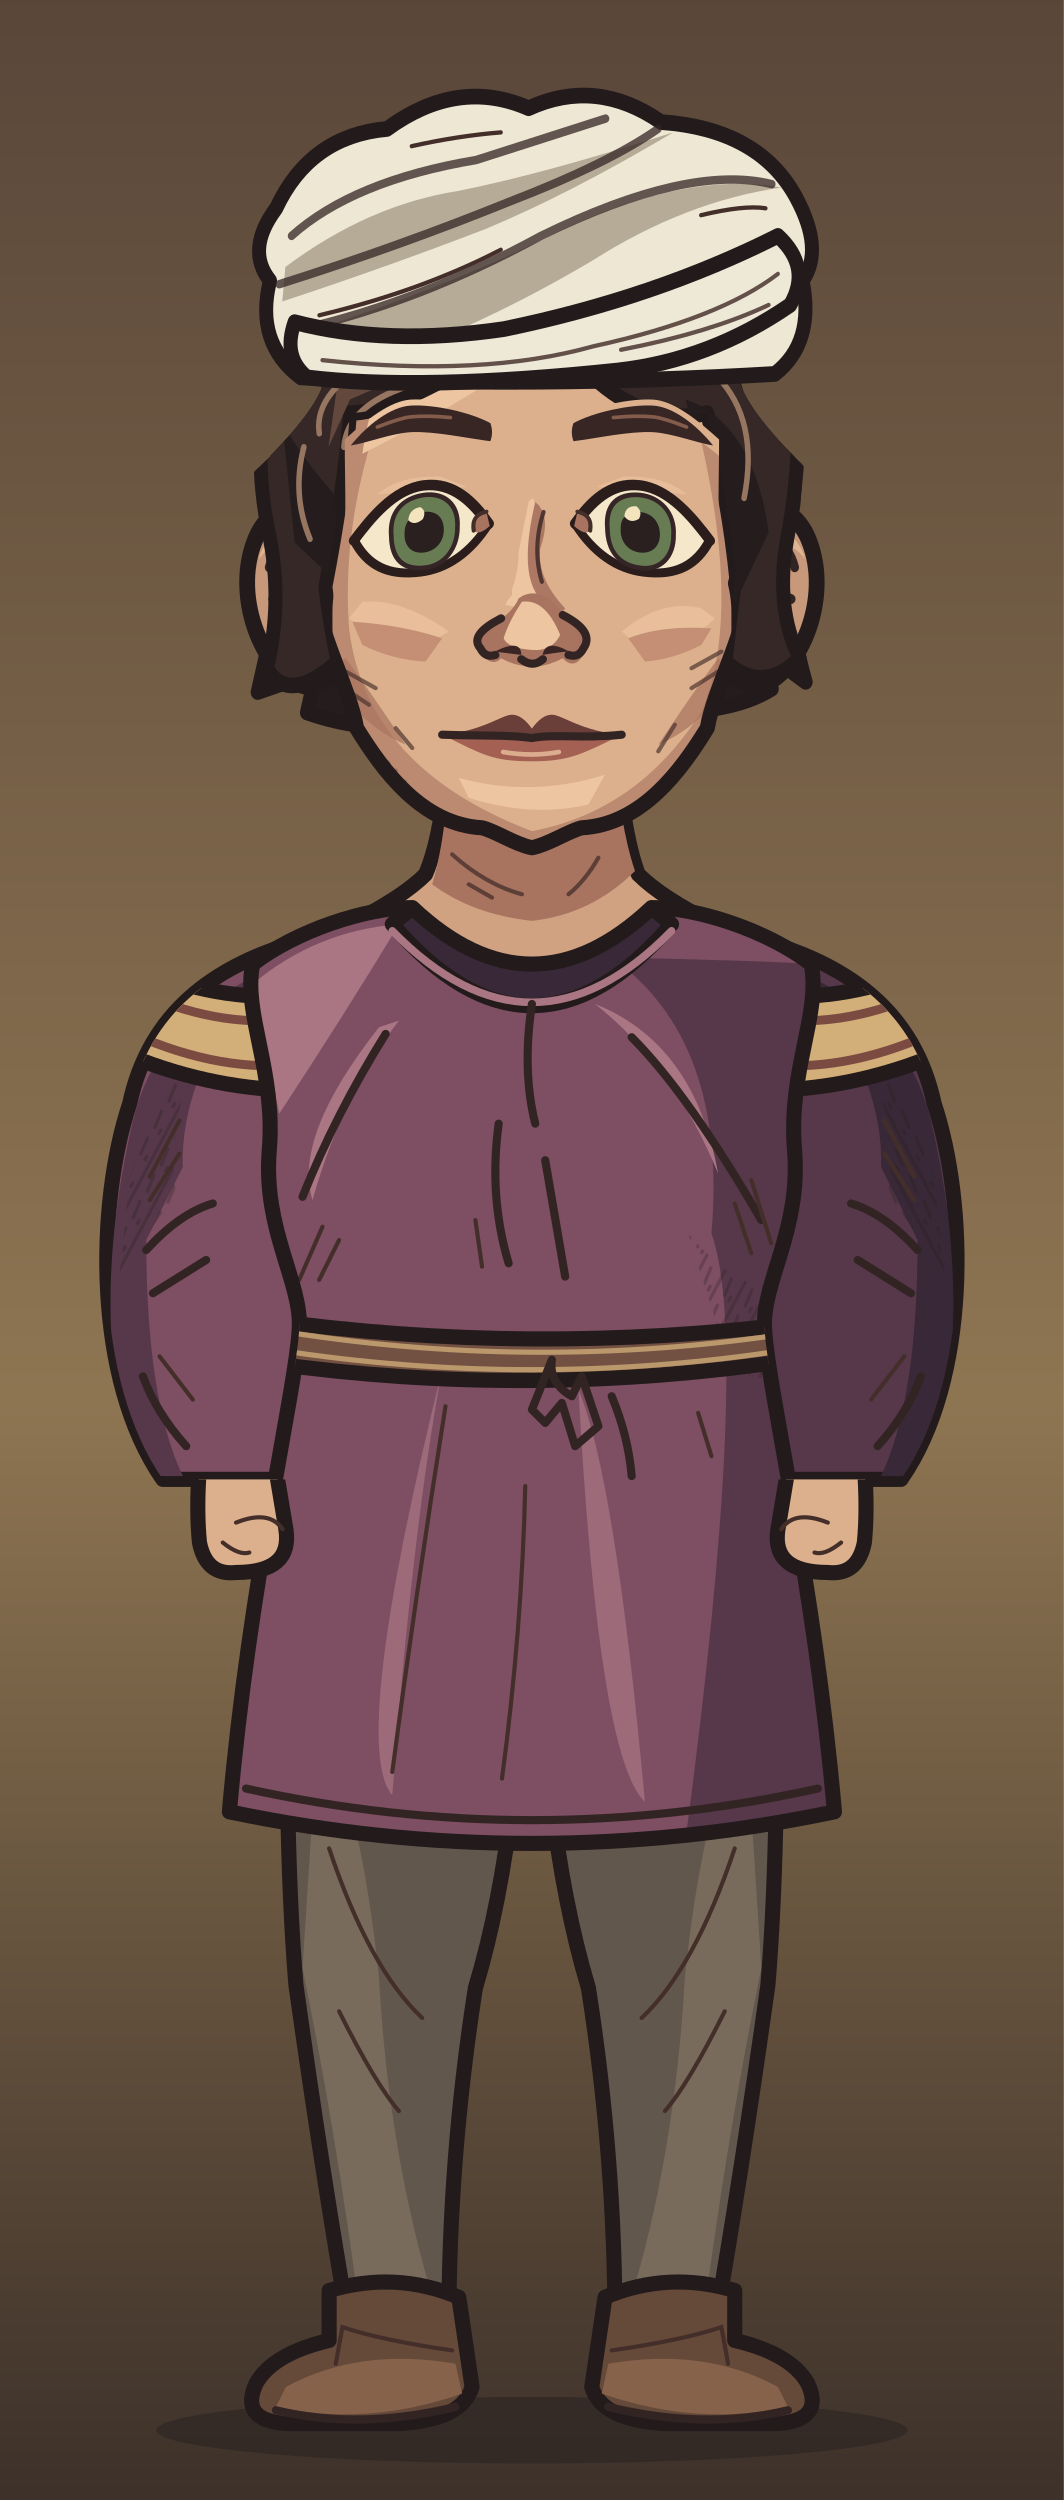
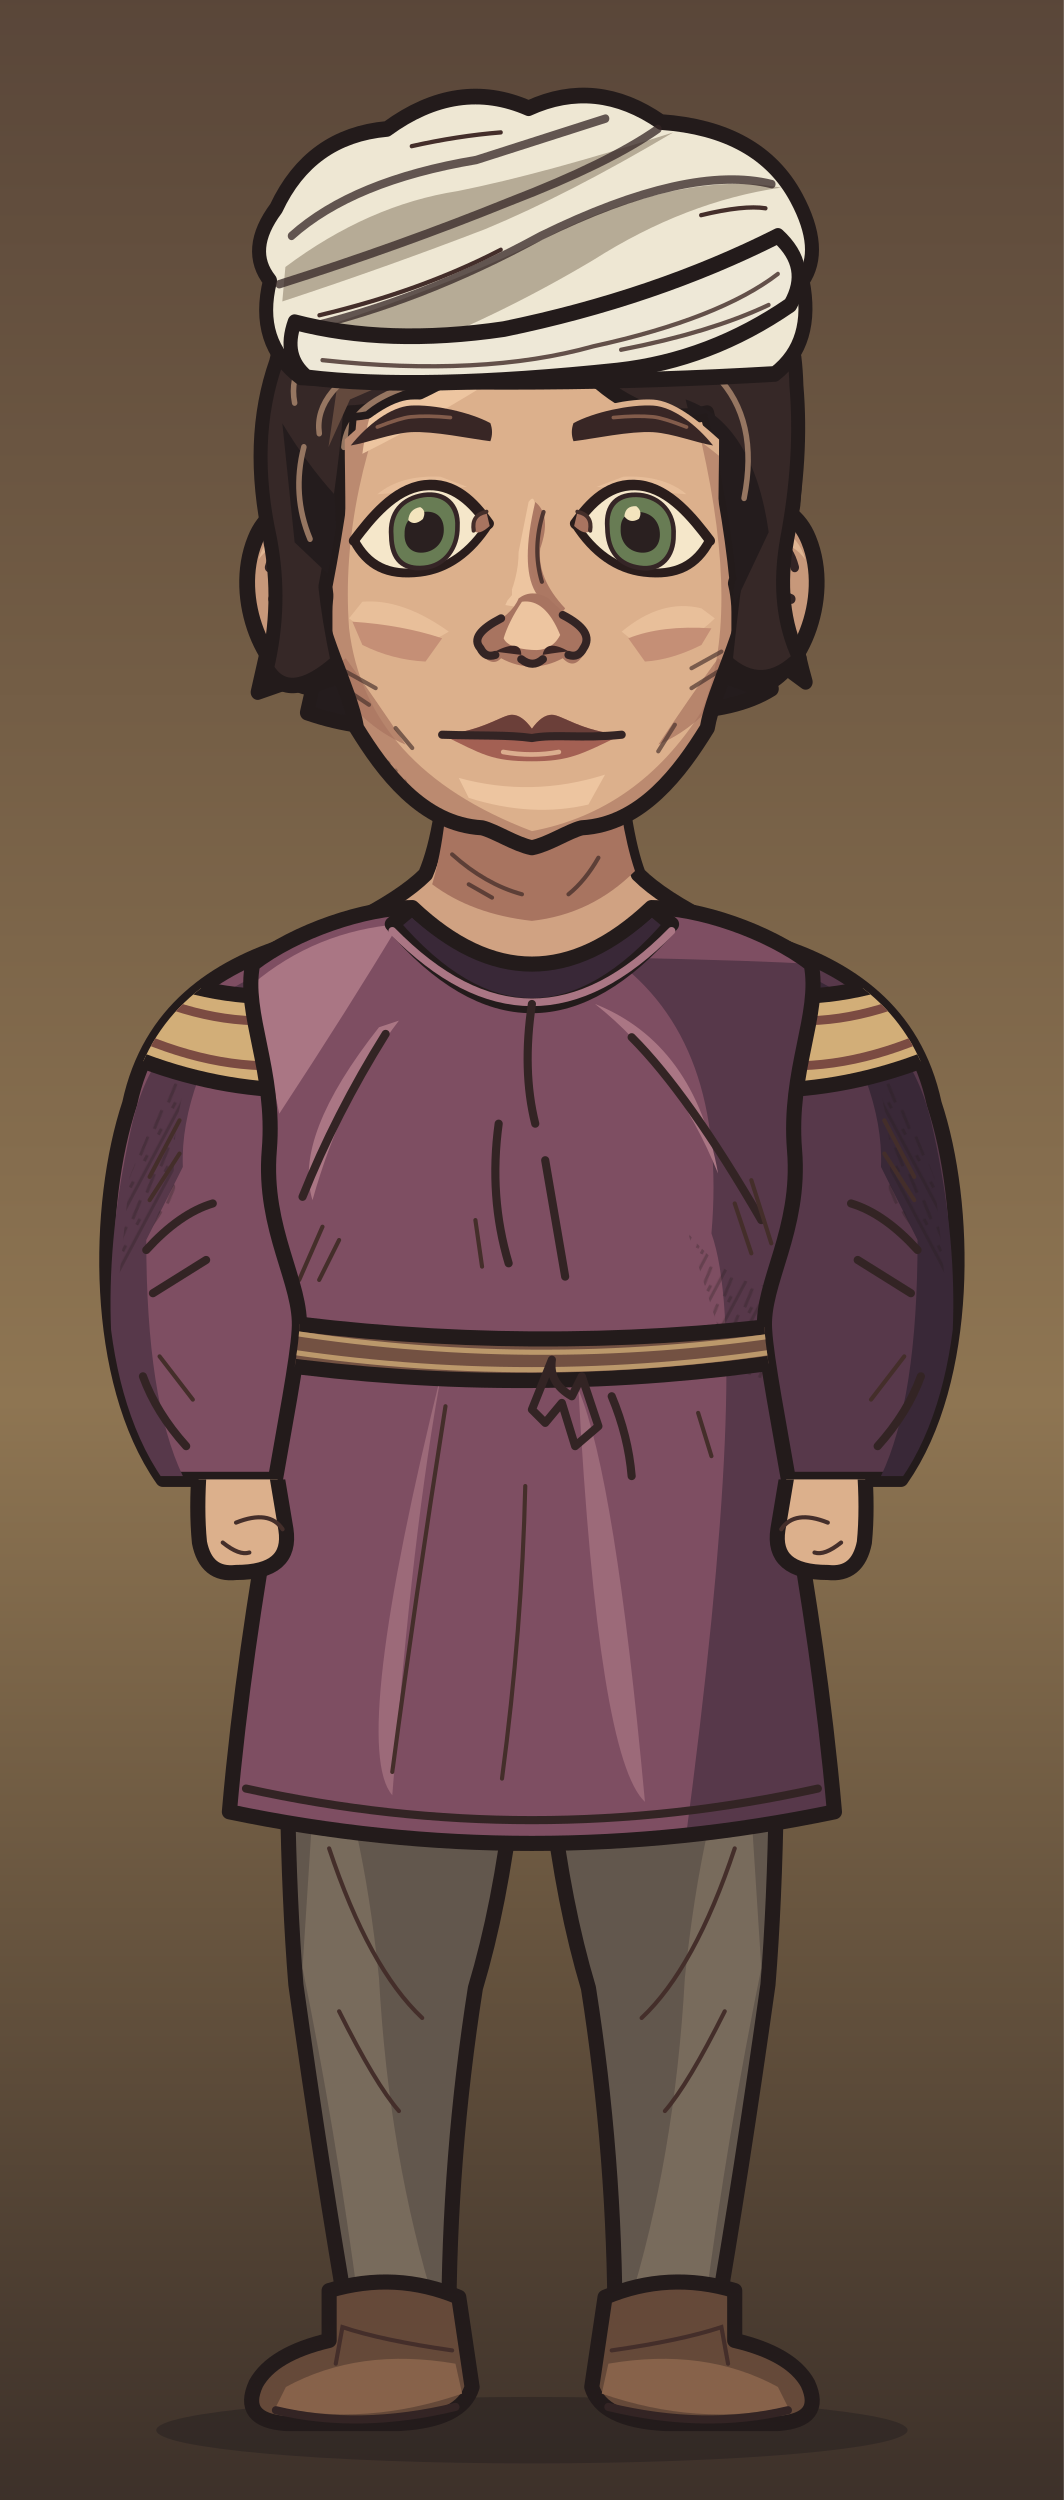
<svg xmlns="http://www.w3.org/2000/svg" xmlns:xlink="http://www.w3.org/1999/xlink" aria-labelledby="title" width="320" height="752" viewBox="0 0 320 752" role="img">
  <defs>
    <style>
      .edge {stroke:#231b1b;stroke-width:4.55;stroke-linecap:round;stroke-linejoin:round}
      .seam {fill:none;stroke:#332424;stroke-width:2.45;stroke-linecap:round;stroke-linejoin:round}
      .etch {fill:none;stroke:#442e2a;stroke-width:1.25;stroke-linecap:round}
      .hair-line {fill:none;stroke:#967661;stroke-width:1.45;stroke-linecap:round}
      .white {fill:#f5e7ca;stroke:#2a1d1c;stroke-width:2.65;stroke-linejoin:round}
      .label {fill:#efdfc1;font:600 20px Georgia,serif}
      .muted {fill:#b8aa96;font:13px 'Segoe UI',sans-serif}
      .section {fill:#dcbb8e;font:600 14px 'Segoe UI',sans-serif}
    </style>
    <linearGradient id="umber" x2="0" y2="1" gradientUnits="objectBoundingBox">
      <stop stop-color="#594639" />
      <stop offset=".56" stop-color="#8e7552" />
      <stop offset="1" stop-color="#3c3029" />
    </linearGradient>
    <linearGradient id="ash" x2="0" y2="1" gradientUnits="objectBoundingBox">
      <stop stop-color="#3b423d" />
      <stop offset=".56" stop-color="#7a7d67" />
      <stop offset="1" stop-color="#242b28" />
    </linearGradient>
    <linearGradient id="rose" x2="0" y2="1" gradientUnits="objectBoundingBox">
      <stop stop-color="#51404a" />
      <stop offset=".56" stop-color="#8a6972" />
      <stop offset="1" stop-color="#372c33" />
    </linearGradient>
    <pattern id="paper-grain" width="63" height="57" patternUnits="userSpaceOnUse">
      <path d="M1 16l2-1m21-4 5-2m16 7 6-1M12 32l3-1m16 11 4-1m20-14 4 1M4 51l5-1m41 0 9-2" fill="none" stroke="#231a1b" stroke-width=".85" opacity=".19" />
      <path d="M4 5l9-1m29 2 2-1M1 40l4-1m12 9 1-1m21-23 4-1m9 12 5-2" fill="none" stroke="#f0dbb5" stroke-width=".85" opacity=".23" />
      <path d="M16 19h.6m13-3h.7m28 6h.7m-39 15h.6m23 4h.6m-12 11h.7m29-39h.7" fill="none" stroke="#21191a" stroke-width="1.2" opacity=".28" stroke-linecap="round" />
    </pattern>
    <pattern id="ink-lines" width="7" height="9" patternUnits="userSpaceOnUse" patternTransform="rotate(28)">
      <path d="M1 -2V10m2.8-8 .6 6m1.9-1v5" stroke="#271d1d" stroke-width=".95" fill="none" opacity=".65" />
    </pattern>
    <radialGradient id="vignette" cx=".5" cy=".39" r=".72">
      <stop offset=".47" stop-color="#20191c" stop-opacity="0" />
      <stop offset="1" stop-color="#20191c" stop-opacity=".48" />
    </radialGradient>
    <g id="firs" fill="currentColor">
      <path d="M10 439Q15 379 12 300L9 220 15 146 15 54 19 80 21 147 28 230 25 326 29 439Z" />
      <path d="M17 169Q27 174 45 174L57 169 49 179 27 187 17 185                M18 194Q29 196 52 192L63 183 56 194 26 205 16 207                M15 225Q46 230 67 218L77 206 71 223 42 238 18 241                M17 252Q48 255 78 245L91 230 84 249 52 266 20 269                M14 282Q40 281 71 278L88 261 84 281 57 291 19 298                M19 312Q43 316 69 310L88 299 84 310 58 322 22 325" />
      <path d="M6 312 0 315V284L11 285M0 266 13 270V250L0 249M0 220 15 221 15 206 0 202                M0 180 16 181V167L0 165M0 141 15 150V138L0 133M0 112 17 127V118L0 104" />
      <path d="M64 440Q55 380 58 324L59 258 63 217 68 222 65 266 68 328 76 440Z                M63 291Q78 294 89 282L100 267 96 283 81 301 62 307                M63 323Q80 323 106 304L98 321 68 339                M63 316Q44 306 37 293L41 307 64 329Z" />
    </g>
    <g id="brambles" fill="none" stroke="currentColor" stroke-linecap="round" stroke-linejoin="round">
      <path stroke-width="3.8" d="M9 440Q13 401 21 380T26 333m-8 57Q39 375 43 352m-28 46Q6 377 0 376M41 440Q41 402 63 385m-20 44q26-6 39-30" />
      <path stroke-width="2" d="M23 364l14-13m-12 4-7-15m20 29 17-4m-15-1 1-11m13 49 2-17m2 14 18-5m-34 32q-12-10-17-10" />
    </g>
    <g id="night-scratches" fill="none" stroke="currentColor" stroke-width="1.2" stroke-linecap="round">
      <path d="M16 113q32-11 54-8m-30 9 16-3m184-40q19-4 44 1m-11 7 19 4                M24 335q33-3 68-16m-44 16 26-4m164-9q31 5 60-3m-39 8 38-3                M27 391q22-6 52-5m168 14q28-8 57-8m-40 11 24-4                M55 178l18-6m177 36 17 3m-12-4 17-1" />
    </g>
    <g id="shirt-setting">
      <rect width="320" height="440" fill="url(#umber)" />
      <path d="M50 217q24 8 64 1l-15 7-56 6m176-90q39-13 70-5l-26 4 28 2-64 6" fill="#856c54" opacity=".5" />
      <use xlink:href="#firs" style="color:#342827" opacity=".52" transform="translate(-26 8)" />
      <use xlink:href="#firs" style="color:#413128" opacity=".58" transform="translate(340 101) scale(-1 .81)" />
      <use xlink:href="#night-scratches" style="color:#dfbb87" opacity=".28" />
      <use xlink:href="#brambles" style="color:#291f22" opacity=".71" />
      <rect width="320" height="440" fill="url(#vignette)" />
      <rect width="320" height="440" fill="url(#paper-grain)" />
    </g>
    <g id="armor-setting">
      <rect width="320" height="440" fill="url(#ash)" />
      <path d="M42 173q49-4 68 3l-43 6 25 3-49 4m151 35q47 10 104-6l-26 14-62 8Z" fill="#707764" opacity=".48" />
      <use xlink:href="#firs" style="color:#27312c" opacity=".64" transform="translate(-36 30)" />
      <use xlink:href="#firs" style="color:#303833" opacity=".75" transform="translate(324 45) scale(-.86 1.03)" />
      <use xlink:href="#brambles" style="color:#252a27" opacity=".62" transform="translate(319 10) scale(-1 1)" />
      <use xlink:href="#night-scratches" style="color:#d8d8a9" opacity=".28" transform="translate(-2 21)" />
      <rect width="320" height="440" fill="url(#vignette)" />
      <rect width="320" height="440" fill="url(#paper-grain)" />
    </g>
    <g id="woman-setting">
      <rect width="320" height="440" fill="url(#rose)" />
      <path d="M44 235q40-4 76-1l-20 6-36 2 19 3-44 5m183-50q35 3 60-3l-24 9-31 2" fill="#775d65" opacity=".6" />
      <use xlink:href="#firs" style="color:#3b2b34" opacity=".58" transform="translate(-20 84) scale(.86 .91)" />
      <use xlink:href="#firs" style="color:#3d2e39" opacity=".68" transform="translate(327 54) scale(-.85 .98)" />
      <path d="M300 440q-2-82-6-173l-9-103 7-35 12 42 9 98 7 171Z                M294 195q-10-18-25-24l-15-1 13-4 11 2 18 15                M285 162q-13-22-34-27l-7 4 7-11 17 4 20 17                M303 242q-18-23-36-27l-13 3 15-9 11 2 21 15" fill="#3a2b33" opacity=".64" />
      <use xlink:href="#brambles" style="color:#2d2229" opacity=".8" transform="translate(12 6)" />
      <use xlink:href="#night-scratches" style="color:#e1b8a8" opacity=".28" transform="translate(0 7)" />
      <rect width="320" height="440" fill="url(#vignette)" />
      <rect width="320" height="440" fill="url(#paper-grain)" />
    </g>
    <pattern id="mail-rings" width="14" height="13" patternUnits="userSpaceOnUse" patternTransform="rotate(-7)">
      <path d="M-1 2q3-3 6 0 1 3-2 5Q0 8-1 5M6 2q3-3 6 0 1 3-2 5Q7 8 6 5M3 8q3-3 6 0 1 3-2 5-3 1-4-2M10 8q3-3 6 0" fill="none" stroke="#2d2c28" stroke-width="1.6" stroke-linecap="round" />
      <path d="M-.5 4q1.5-2 3-1m5 1q1.4-2 3-1M4 10q1.5-2 3-1m4 1q1.4-2 3-1" fill="none" stroke="#9a9b87" stroke-width="1.12" opacity=".78" stroke-linecap="round" />
    </pattern>
    <pattern id="armor-plates" width="47" height="24" patternUnits="userSpaceOnUse" patternTransform="translate(4 4) rotate(2)">
      <path d="M1 0l21 .7 1 18-3 3-17-1-1-4Zm24 1 19-1 2 15-3 7-19-2Z" fill="#85867a" stroke="#352e2a" stroke-width="1.75" stroke-linejoin="round" />
      <path d="M2 2l18 .2-.2 4L5 7 4 17Zm24 0 16-1 1 4-14 2-3 10Z" fill="#a9a58d" />
      <path d="M19 4l4 14-3 3-16-1 13-4Zm22 2 4 10-2 5-17-1 13-4Z" fill="#62655f" />
      <path d="M7 7l1-.5m6 12 3-2m16-7 5-1m-7 5 4-2" fill="none" stroke="#d0c0a0" stroke-width=".9" opacity=".76" />
      <path d="M6 12q2-2 2.7 1-1 2.2-2.7.5Zm12 1q1.8-2 2.4.6-1 2.6-2.5.8Zm11 1q1-2.2 2.8-1-.2 2.9-2.8 2.1Zm12-2q2.2-1.4 2.3.8-1 2.3-2.3.5Z" fill="#3c342d" />
    </pattern>
    <clipPath id="portrait-frame">
      <rect width="320" height="752" />
    </clipPath>
    <clipPath id="headgear-hair-back-reveal">
-       <path d="M97.926 109.5H222.074Q220.074 118.5 240.074 138.5L320 215V440H0V215L79.926 138.5Q99.926 118.5 97.926 109.5Z" />
+       <path d="M97.926 83.375H222.074C222.074 98.623 255.426 112.265 255.426 123.5H320V440H0V123.5H64.574C64.574 112.265 97.926 98.623 97.926 83.375Z" />
    </clipPath>
    <clipPath id="wardrobe-torso-mask">
      <path d="M124 273 C110 273 89 280 76 290 C73 305 83 322 81 346 C79 370 91 386 90 400 C89 418 75 476 69 545 Q160 564 251 545 C245 476 231 418 230 400 C229 386 241 370 239 346 C237 322 247 305 244 290 C231 280 210 273 196 273 Q160 307 124 273Z" />
    </clipPath>
    <clipPath id="wardrobe-sleeve-mask">
      <path d="M87 284C65 291 45 304 39 332C29 362 28 415 49 445H93Q111 406 105 336Z" />
    </clipPath>
    <clipPath id="face-shape-clip">
      <path d="M 160 73 C 191 73 219 90 223 128 C 224 143 225 164 225 177 C 225 189 214.75 207 212.75 219 C 204.75 232 193 248 175 249 C 171 250 165 254 160 255 C 155 254 149 250 145 249 C 127 248 115.25 232 107.25 219 C 105.25 207 95 189 95 177 C 95 164 96 143 97 128 C 101 90 129 73 160 73 Z" />
    </clipPath>
    <clipPath id="face-features-eye-left">
      <path d="M-21 0 C-16 -6 -9 -14 0 -14 C9 -14 15 -7 19.5 0 C14 8 7 12 -1 12 C-11 12 -17 8 -21 0Z" />
    </clipPath>
    <clipPath id="face-features-eye-right">
      <path d="M-21 0 C-16 -6 -9 -14 0 -14 C9 -14 15 -7 19.5 0 C14 8 7 12 -1 12 C-11 12 -17 8 -21 0Z" />
    </clipPath>
    <clipPath id="face-features-nose-bridge">
      <path d="M154 144H167V179L172 185V187H149V185L154 179Z" />
    </clipPath>
    <clipPath id="headgear-hair-front-reveal">
-       <path d="M97.926 109.5H222.074Q220.074 118.5 240.074 138.5L320 215V440H0V215L79.926 138.5Q99.926 118.5 97.926 109.5Z" />
+       <path d="M97.926 83.375H222.074C222.074 98.623 255.426 112.265 255.426 123.5H320V440H0V123.5H64.574C64.574 112.265 97.926 98.623 97.926 83.375Z" />
    </clipPath>
    <mask id="hair-face-opening" maskUnits="userSpaceOnUse" x="0" y="0" width="320" height="440">
      <rect fill="white" x="0" y="0" width="320" height="440" />
      <g clip-path="url(#face-shape-clip)">
        <path d="M103.7 132.2C110.5 125.98 117.5 120.6 123.5 120.2C130.5 119.8 141.5 122.2 149 125.48Q160 133.48 171 125.48C178.5 122.2 189.5 119.8 196.5 120.2C202.5 120.6 209.5 125.98 216.3 132.2C216.3 141.2 216.1 143 216.1 160C216.1 169 220 175 220 184V300H100V184C100 175 103.9 169 103.9 160C103.9 143 103.7 141.2 103.7 132.2Z" fill="black" />
      </g>
    </mask>
    <clipPath id="hair-crown-clip">
      <path d="M97 198q-16 13-23 2 5-19 1-38-7-29 2-52 9-36 38-49 25-14 48-9 28-6 54 12 28 18 29 53 2 21-3 45-4 20 4 35-12 11-24 1Q226 172 226.5 174Q224 151 217 125Q199 129 182 116Q166 106 155 98Q142 112 118 121Q108 125 101 125Q99 148 93 176Q94 185 97 198Z" />
    </clipPath>
    <clipPath id="full-costume-hands-clip">
      <rect x="0" y="445" width="320" height="307" />
    </clipPath>
  </defs>
  <g data-part="full-costume">
    <rect width="320" height="752" fill="url(#umber)" />
    <ellipse cx="160" cy="731" rx="113" ry="10" fill="#261f20" opacity=".5" />
    <g>
      <path d="M87 469 L158 469 Q158 548 143 598 Q135 649 135 700 H105 Q97 654 89 597 Q85 548 87 469Z" fill="#62574d" class="edge" />
      <path d="M96 514 Q109 546 114 595 Q117 649 131 694 H108Q101 641 91 592Z" fill="#8c7c69" opacity=".53" />
      <path d="M99 556Q111 592 127 607 M102 605Q113 627 120 635" class="etch" />
      <g transform="translate(0 0)">
        <path d="M99 689Q119 683 138 691L142 718Q139 728 120 729H86Q72 728 77 717Q82 708 99 704Z" fill="#654939" class="edge" />
        <path d="M86 718Q108 706 137 711L139 720Q110 730 83 724Z" fill="#87624a" />
        <path d="M101 711L103 700Q115 704 136 707" class="etch" />
        <path d="M83 725Q108 731 137 724" class="seam" />
      </g>
    </g>
    <g transform="translate(320 0) scale(-1 1)">
      <path d="M87 469 L158 469 Q158 548 143 598 Q135 649 135 700 H105 Q97 654 89 597 Q85 548 87 469Z" fill="#62574d" class="edge" />
      <path d="M96 514 Q109 546 114 595 Q117 649 131 694 H108Q101 641 91 592Z" fill="#8c7c69" opacity=".53" />
      <path d="M99 556Q111 592 127 607 M102 605Q113 627 120 635" class="etch" />
      <g transform="translate(0 0)">
        <path d="M99 689Q119 683 138 691L142 718Q139 728 120 729H86Q72 728 77 717Q82 708 99 704Z" fill="#654939" class="edge" />
        <path d="M86 718Q108 706 137 711L139 720Q110 730 83 724Z" fill="#87624a" />
        <path d="M101 711L103 700Q115 704 136 707" class="etch" />
        <path d="M83 725Q108 731 137 724" class="seam" />
      </g>
    </g>
  </g>
  <g clip-path="url(#portrait-frame)">
    <g id="hair-back">
      <g clip-path="url(#headgear-hair-back-reveal)">
        <g transform="matrix(0.926 0 0 1.024 11.765 -3.765)">
          <path d="M104 96q-25 16-27 45-7 21 0 42l-6 24 19-6-3 12q35 11 69-6 59 12 82-1l-4-12 15 10q-9-29-4-52 4-39-23-58Z" fill="#241c1d" class="edge" />
        </g>
      </g>
    </g>
    <g data-part="neck">
      <g id="face-shape-neck">
        <path d="M 135 219 Q 134 249 128 263 Q 121 270 105 278 L 122 301 198 301 215 278 Q 199 270 192 263 Q 187 250 185 219 Z" fill="#d0a282" class="edge" />
        <path d="M 135 224 185 224 Q 186 247 191 262 Q 178 275 160 277 Q 142 275 130 266 Q 135 249 135 224 Z" fill="#a87460" />
        <path d="M 136 257 q 10 9 21 12 m -16 -3 7 4 m 32 -12 q -4 7 -9 11" class="etch" opacity=".75" />
      </g>
    </g>
    <g id="wardrobe-outfit-tiraz_robe" data-outfit="tiraz_robe">
      <path d="M87 284C65 291 45 304 39 332C29 362 28 415 49 445H93Q111 406 105 336Z" fill="#7e4e62" class="edge" data-part="sleeve-outline" data-side="left" />
      <g data-part="sleeve-left" clip-path="url(#wardrobe-sleeve-mask)">
        <path d="M40 337 Q47 308 76 294 Q54 326 55 351 L44 373 Q44 421 55 444 H41 Q26 397 40 337Z" fill="#57384a" />
        <path d="M39 354 Q50 326 59 315 Q50 342 53 359 L36 383Z" fill="url(#ink-lines)" opacity=".44" />
        <path d="M44 376 q10 -11 20 -14 m-18 27 16 -10 M43 414 q4 11 13 21" class="seam" />
        <path d="M45 354 l9 -17 m-9 24 9 -14 m-6 61 10 13" class="etch" />
        <g data-part="sleeve-band">
          <path d="M43 292 Q69 302 91 299 L91 328 Q65 328 40 318Z" fill="#d2ae78" class="edge" />
          <path d="M43 299 Q68 310 91 306 M40 311 Q67 323 91 320" fill="none" stroke="#7b4b42" stroke-width="2.7" stroke-linecap="round" />
        </g>
      </g>
      <g transform="translate(320 0) scale(-1 1)">
        <path d="M87 284C65 291 45 304 39 332C29 362 28 415 49 445H93Q111 406 105 336Z" fill="#57384a" class="edge" data-part="sleeve-outline" data-side="right" />
        <g data-part="sleeve-right" clip-path="url(#wardrobe-sleeve-mask)">
          <path d="M40 337 Q47 308 76 294 Q54 326 55 351 L44 373 Q44 421 55 444 H41 Q26 397 40 337Z" fill="#392837" />
          <path d="M39 354 Q50 326 59 315 Q50 342 53 359 L36 383Z" fill="url(#ink-lines)" opacity=".44" />
          <path d="M44 376 q10 -11 20 -14 m-18 27 16 -10 M43 414 q4 11 13 21" class="seam" />
          <path d="M45 354 l9 -17 m-9 24 9 -14 m-6 61 10 13" class="etch" />
          <g data-part="sleeve-band">
            <path d="M43 292 Q69 302 91 299 L91 328 Q65 328 40 318Z" fill="#d2ae78" class="edge" />
            <path d="M43 299 Q68 310 91 306 M40 311 Q67 323 91 320" fill="none" stroke="#7b4b42" stroke-width="2.7" stroke-linecap="round" />
          </g>
        </g>
      </g>
      <path d="M124 273 C110 273 89 280 76 290 C73 305 83 322 81 346 C79 370 91 386 90 400 C89 418 75 476 69 545 Q160 564 251 545 C245 476 231 418 230 400 C229 386 241 370 239 346 C237 322 247 305 244 290 C231 280 210 273 196 273 Q160 307 124 273Z" fill="#7e4e62" />
      <g data-part="torso" clip-path="url(#wardrobe-torso-mask)">
        <path d="M76 296 Q95 280 120 278 Q105 303 84 335Z" fill="#aa7684" />
        <path d="M184 288 Q231 289 244 290 L256 555 H206 Q226 405 214 371 Q219 313 184 288Z" fill="#57384a" />
        <path d="M77 344 Q87 359 83 381 L68 402 L60 359Z" fill="#57384a" />
        <path d="M207 371 Q223 390 235 386 L234 416 L220 412Z" fill="url(#ink-lines)" opacity=".42" />
        <path d="M120 307 Q103 329 94 361 Q88 342 114 309Z M179 302 Q209 314 216 353 Q203 321 179 302Z" fill="#aa7684" />
        <path d="M133 412Q124 460 118 540Q105 525 133 412Z M174 418Q185 444 194 542Q180 529 174 418Z" fill="#aa7684" opacity=".68" />
        <path d="M134 423Q125 480 118 533 M158 447Q157 490 151 535" class="etch" />
        <path d="M74 538Q160 557 246 538" class="seam" />
        <path d="M116 311 Q101 335 91 360 M190 312 Q207 329 229 367 M150 338 q-3 22 3 42 m11 -31 6 35 M184 420q5 12 6 24" class="seam" />
        <path d="M97 369 l-7 16 m12 -12 -6 12 M226 355 l6 19 m-11 -12 5 15 M143 367 l2 14 m65 44 4 13" class="etch" />
        <path d="M118 278 Q160 327 202 278 L196 273 Q160 306 124 273Z" fill="#392837" class="edge" />
        <path d="M118 280 Q160 323 202 280" fill="none" stroke="#aa7684" stroke-width="2.3" stroke-linecap="round" />
        <path d="M160 302 q-3 20 1 36" class="seam" />
      </g>
      <path d="M124 273 C110 273 89 280 76 290 C73 305 83 322 81 346 C79 370 91 386 90 400 C89 418 75 476 69 545 Q160 564 251 545 C245 476 231 418 230 400 C229 386 241 370 239 346 C237 322 247 305 244 290 C231 280 210 273 196 273 Q160 307 124 273Z" fill="none" class="edge" />
      <g data-part="belt" clip-path="url(#wardrobe-torso-mask)">
        <path d="M80 397Q160 408 240 398L239 409Q160 421 81 410Z" fill="#735142" class="edge" />
        <path d="M82 400Q160 413 238 401M83 406Q160 418 237 406" fill="none" stroke="#bb986b" stroke-width="1.55" stroke-linecap="round" />
        <path d="M166 409Q165 416 172 420L175 414 180 429 173 435 169 422 164 428 160 424Z" fill="#967451" class="seam" />
      </g>
    </g>
    <g id="face-shape">
      <g id="face-shape-ears">
        <g transform="translate(105 179) scale(-1.046 1.19)">
          <path d="M -4 -15 C 7 -26 22 -25 27 -14 C 34 1 24 21 12 23 L -4 18 Z" fill="#c7987a" class="edge" />
          <path d="M 7 -15 C 16 -20 24 -16 26 -9 C 22 -14 16 -14 13 -11 L 10 -1 Z" fill="#edc5a0" opacity=".66" />
          <path d="M 23 -7 Q 20 -17 10 -11 L 7 2 M 22 1 Q 15 -2 11 6" class="seam" />
        </g>
        <g transform="translate(215 179) scale(1.046 1.19)">
          <path d="M -4 -15 C 7 -26 22 -25 27 -14 C 34 1 24 21 12 23 L -4 18 Z" fill="#c7987a" class="edge" />
          <path d="M 7 -15 C 16 -20 24 -16 26 -9 C 22 -14 16 -14 13 -11 L 10 -1 Z" fill="#edc5a0" opacity=".66" />
          <path d="M 23 -7 Q 20 -17 10 -11 L 7 2 M 22 1 Q 15 -2 11 6" class="seam" />
        </g>
      </g>
      <path d="M 160 73 C 191 73 219 90 223 128 C 224 143 225 164 225 177 C 225 189 214.75 207 212.75 219 C 204.75 232 193 248 175 249 C 171 250 165 254 160 255 C 155 254 149 250 145 249 C 127 248 115.25 232 107.25 219 C 105.25 207 95 189 95 177 C 95 164 96 143 97 128 C 101 90 129 73 160 73 Z" fill="#dcb08c" />
      <g clip-path="url(#face-shape-clip)">
        <path d="M 70 141 Q 104 91 123 103 Q 102 148 105 189 Q 110 231 160 250 Q 192 244 211 214 Q 223 186 211 133 Q 235 151 250 174 L 250 265 70 265 Z" fill="#bb8a70" />
        <path d="M 109 136.5 Q 114 99 142 98 Q 173 89 195 107 Q 174 98 152 112 Q 130 126 109 136.5 Z" fill="#edc5a0" />
        <g transform="translate(160 0) scale(-1 1)">
          <path d="M 25 190 Q 39 180 51 181 L 55 186 Q 45 194 32 194 Z" fill="#edc5a0" opacity=".72" />
          <path d="M 27 192 Q 39 188 54 187 L 51 194 Q 42 198.5 32 199 Z" fill="#c58f76" />
          <path d="M 56 198 Q 48 209 38 224 Q 52 218 62 202 Z" fill="#a87460" opacity=".73" />
        </g>
        <g transform="translate(160 0) scale(1 1)">
          <path d="M 27 190 Q 39 180 51 183 L 55 186 Q 45 196 32 194 Z" fill="#edc5a0" opacity=".72" />
          <path d="M 29 192 Q 39 188 54 189 L 51 194 Q 42 198.5 34 199 Z" fill="#c58f76" />
          <path d="M 56 198 Q 48 209 38 224 Q 52 218 62 202 Z" fill="#a87460" opacity=".73" />
        </g>
        <path d="M 92 183 Q 99 211 120 232 L 132 247 119 248 Q 98 234 85 212 Z M 229 184 Q 224 217 203 241 L 193 250 209 247 Q 230 233 240 211 Z" fill="url(#ink-lines)" opacity=".42" />
        <path d="M 138 234 Q 160 240 182 233 L 177 242 Q 160 246 141 240 Z" fill="#edc5a0" />
        <path d="M 104 202 l 9 5 m -8 1 6 4 m 97 -11 9 -5 m -9 11 8 -5 m -97 17 5 6 m 74 1 5 -8" class="etch" opacity=".65" />
      </g>
      <path d="M 160 73 C 191 73 219 90 223 128 C 224 143 225 164 225 177 C 225 189 214.75 207 212.75 219 C 204.75 232 193 248 175 249 C 171 250 165 254 160 255 C 155 254 149 250 145 249 C 127 248 115.25 232 107.25 219 C 105.25 207 95 189 95 177 C 95 164 96 143 97 128 C 101 90 129 73 160 73 Z" fill="none" class="edge" />
    </g>
    <g clip-path="url(#face-shape-clip)">
      <g data-part="eyes">
        <g transform="matrix(1 -0.12 0 1 127.5 160)">
          <path d="M-14 -13 Q-7 -18 5 -16 L13 -12" fill="#edc5a0" opacity=".65" />
          <path d="M-21 0 C-16 -6 -9 -14 0 -14 C9 -14 15 -7 19.5 0 C14 8 7 12 -1 12 C-11 12 -17 8 -21 0Z" class="white" />
          <g clip-path="url(#face-features-eye-left)">
            <g transform="translate(0 0) scale(1 1)">
              <path d="M-9.8 0 C-10.4 -7 -6.6 -10.9 0 -11.1 C6.1 -11.2 10.5 -7 10.1 -.3 C10.2 5.9 6.4 11 0 10.8 C-6.1 10.7 -9.7 7.2 -9.8 0Z" fill="#687c54" stroke="#352526" stroke-width="1.4" />
              <path d="M-5.8 -.2C-5.9-3.8-3.5-6 .1-6 3.8-6 6-3.6 6 .1 6 3.9 3.3 6.3-.2 6.2-3.9 6.1-6 3.3-5.8-.2Z" fill="#2a2020" />
              <path d="M-4.7-4.1Q-4.4-7.4-1.1-7.6 .9-6.3-.3-3.9-2.9-2-4.7-4.1Z" fill="#f3e4bd" />
            </g>
          </g>
          <path d="M-21 0 C-16 -6 -9 -14 0 -14 C9 -14 15 -7 19.5 0" fill="none" stroke="#2a1d1c" stroke-width="3.15" stroke-linecap="round" />
          <path d="M18.8 -3.8 Q14.2 -3.4 15 1.4 Q16.5 3.2 19.8 .6Z" fill="#a87460" />
          <path d="M18.8 -3.8 Q14.2 -3.4 15 1.4" class="etch" />
        </g>
        <g transform="matrix(-1 -0.12 0 1 192.5 160)">
          <path d="M-14 -13 Q-7 -18 5 -16 L13 -12" fill="#edc5a0" opacity=".65" />
          <path d="M-21 0 C-16 -6 -9 -14 0 -14 C9 -14 15 -7 19.5 0 C14 8 7 12 -1 12 C-11 12 -17 8 -21 0Z" class="white" />
          <g clip-path="url(#face-features-eye-right)">
            <g transform="translate(0 0) scale(-1 1)">
              <path d="M-9.8 0 C-10.4 -7 -6.6 -10.9 0 -11.1 C6.1 -11.2 10.5 -7 10.1 -.3 C10.2 5.9 6.4 11 0 10.8 C-6.1 10.7 -9.7 7.2 -9.8 0Z" fill="#687c54" stroke="#352526" stroke-width="1.4" />
              <path d="M-5.8 -.2C-5.9-3.8-3.5-6 .1-6 3.8-6 6-3.6 6 .1 6 3.9 3.3 6.3-.2 6.2-3.9 6.1-6 3.3-5.8-.2Z" fill="#2a2020" />
              <path d="M-4.7-4.1Q-4.4-7.4-1.1-7.6 .9-6.3-.3-3.9-2.9-2-4.7-4.1Z" fill="#f3e4bd" />
            </g>
          </g>
          <path d="M-21 0 C-16 -6 -9 -14 0 -14 C9 -14 15 -7 19.5 0" fill="none" stroke="#2a1d1c" stroke-width="3.15" stroke-linecap="round" />
          <path d="M18.8 -3.8 Q14.2 -3.4 15 1.4 Q16.5 3.2 19.8 .6Z" fill="#a87460" />
          <path d="M18.8 -3.8 Q14.2 -3.4 15 1.4" class="etch" />
        </g>
      </g>
      <g data-part="brows">
        <g transform="matrix(1 0 0 1 127.5 131)">
          <path d="M-22 3 C-17 -3.22 -10 -8.6 -4 -9 C3 -9.4 14 -7 20 -3.72 Q21 -1 20 1.72 C14 1 3 -1.4 -4 -1 C-10 -0.6 -17 2.22 -22 3Z" fill="#382625" />
          <path d="M-14 -2.55 Q-7 -5.3 -4 -5.6 Q1 -6.1 8 -5.4" fill="none" stroke="#835c4b" stroke-width="1.1" stroke-linecap="round" />
        </g>
        <g transform="matrix(-1 0 0 1 192.5 131)">
          <path d="M-22 3 C-17 -3.22 -10 -8.6 -4 -9 C3 -9.4 14 -7 20 -3.72 Q21 -1 20 1.72 C14 1 3 -1.4 -4 -1 C-10 -0.6 -17 2.22 -22 3Z" fill="#382625" />
          <path d="M-14 -2.55 Q-7 -5.3 -4 -5.6 Q1 -6.1 8 -5.4" fill="none" stroke="#835c4b" stroke-width="1.1" stroke-linecap="round" />
        </g>
      </g>
      <g data-part="nose">
        <g clip-path="url(#face-features-nose-bridge)">
          <path d="M159 151 Q161 148 161 154 Q157 169 162 177 L158 183 152 182 Q156 174 156 166Z" fill="#edc5a0" />
          <path d="M161 151 Q166 155 162.5 165 Q161.5 174 170 183 L167 187 161 178 Q156.5 170 161 151Z" fill="#a87460" opacity=".93" />
          <path d="M163.5 154 Q160 165 163 175" class="etch" opacity=".9" />
        </g>
        <path d="M156 180 Q160 177 165 180 C167 182 169.28 184 174 188 Q178 192 176 196 Q173 202 169.28 198 Q160 203 150.72 198 Q148 201 144 196 Q142 192 146 189 Q154 185 156 180Z" fill="#a87460" />
        <path d="M157 181 Q164 180 168.5 191 Q165.95 196 160 195.5 Q152.775 195 151.5 192 Q153 187 157 181Z" fill="#edc5a0" />
        <path d="M150.72 186 Q141 191 144.5 195 Q146 198 149 197 M169.28 185 Q179 190 175.5 195 Q174 198 171 197" class="seam" />
        <path d="M148.8 196 q8 -4 8 1 q-8 -1 -8 -1Z M163.2 197 q1 -5 8 -1 q-2 0 -8 1Z" fill="#3b2524" />
        <path d="M156.8 198.3 Q160.25 201 163.3 198.3" class="seam" />
      </g>
      <g data-part="mouth">
        <path d="M133 221 C145.15 220 151 215 154 215 Q157 215 160 219.2 Q163 215 166 215 C169 215 174.85 220 187 221 C174.85 227 171 229 160 229 C148 229 145.15 227 133 221Z" fill="#a36053" />
        <path d="M133 221 C145.15 220 151 215 154 215 Q157 215 160 219.2 Q163 215 166 215 C169 215 174.85 220 187 221 C174.85 222.25 167 220.7 160 222 C153 221 145.15 221.4 133 221Z" fill="#56322f" opacity=".72" />
        <path d="M133 221 C145.15 221.4 153 221 160 222 C167 220.7 174.85 222.25 187 221" class="seam" />
        <path d="M151.36 226.2 Q160 227.7 168.1 226.2" fill="none" stroke="#edc5a0" stroke-width="1.4" stroke-linecap="round" opacity=".76" />
      </g>
    </g>
    <g id="hair-front">
      <g clip-path="url(#headgear-hair-front-reveal)">
        <g mask="url(#hair-face-opening)">
          <g transform="matrix(0.926 0 0 1.024 11.765 -3.765)">
            <path d="M97 198q-16 13-23 2 5-19 1-38-7-29 2-52 9-36 38-49 25-14 48-9 28-6 54 12 28 18 29 53 2 21-3 45-4 20 4 35-12 11-24 1Q226 172 226.5 174Q224 151 217 125Q199 129 182 116Q166 106 155 98Q142 112 118 121Q108 125 101 125Q99 148 93 176Q94 185 97 198Z" fill="#362827" class="edge" />
            <g clip-path="url(#hair-crown-clip)">
              <path d="M91 112q6-26 41-35 19-3 37-2 15-4 25-16-6 21-26 26-13 15-39 25l-28 11-7 14 3-19Zm76-20q22-1 37-12-3 9-9 12 13 4 21 14-25-5-38-11Z" fill="#63493d" />
              <path d="M79 128q8 12 17 21l1 26-14-12Zm123-38 26-13 13 25Z M210 121q22 7 27 39l-11 21Z" fill="#241c1d" />
              <path d="M83 122q-3-14 18-24t25-16q10-10 31-9t40-12M91 131q-2-13 21-23 17-7 26-18 10-10 29-6t41-9M99 135q1-12 21-18t27-14q12-10 32-10 17-1 38-11M184 106q22-5 36 8t9 36M86 135q-4 14 2 27" fill="none" stroke="#967661" stroke-width="1.8" stroke-linecap="round" stroke-linejoin="round" />
            </g>
          </g>
        </g>
      </g>
    </g>
    <g id="headgear-wrapped_turban">
      <g transform="matrix(0.926 0 0 1.038 11.765 -4.813)">
        <path d="M85 114 Q70 104 75 86 Q67 77 77 65 Q88 44 113 42 Q136 27 159 36 Q181 27 202 40 Q234 42 246 62 Q255 77 248 86 Q252 104 239 113 Q163 117 85 114Z" fill="#eee7d3" class="edge" />
        <path d="M80 82 Q107 64 136 60 Q164 55 206 43 Q172 61 145 71 Q113 82 79 92Z M87 101 Q138 86 168 72 Q210 54 241 59 Q210 63 180 80 Q148 97 115 108Z" fill="#b6ab96" />
        <path d="M82 73 Q102 57 142 51 L184 39 M78 87 Q117 76 153 63 Q185 52 201 42 M85 100 Q124 92 163 73 Q211 52 238 58" class="seam" opacity=".75" />
        <path d="M91 96 Q124 89 150 77 M121 47 Q136 44 150 43 M215 67 Q229 64 236 65" class="etch" />
        <path d="M83 98 Q113 105 151 100 Q200 91 240 73 Q251 82 244 93 Q218 109 188 112 Q124 118 87 114 Q79 108 83 98Z" fill="#eee8d7" class="edge" />
        <path d="M92 109 Q144 114 180 105 Q221 97 240 84 M189 106 Q218 101 237 93" class="etch" opacity=".82" />
      </g>
    </g>
  </g>
  <g data-part="handheld-equipment">
    <g data-part="hands" clip-path="url(#full-costume-hands-clip)">
      <g>
        <path d="M60 441 Q59 454 60 464 Q62 474 71 473Q88 473 86 460 L83 442Z" fill="#dcb08c" class="edge" data-part="hand" />
        <path d="M71 458Q81 454 85 460 M67 464q5 4 8 3" class="etch" />
      </g>
      <g transform="translate(320 0) scale(-1 1)">
        <path d="M60 441 Q59 454 60 464 Q62 474 71 473Q88 473 86 460 L83 442Z" fill="#dcb08c" class="edge" data-part="hand" />
        <path d="M71 458Q81 454 85 460 M67 464q5 4 8 3" class="etch" />
      </g>
    </g>
  </g>
</svg>
